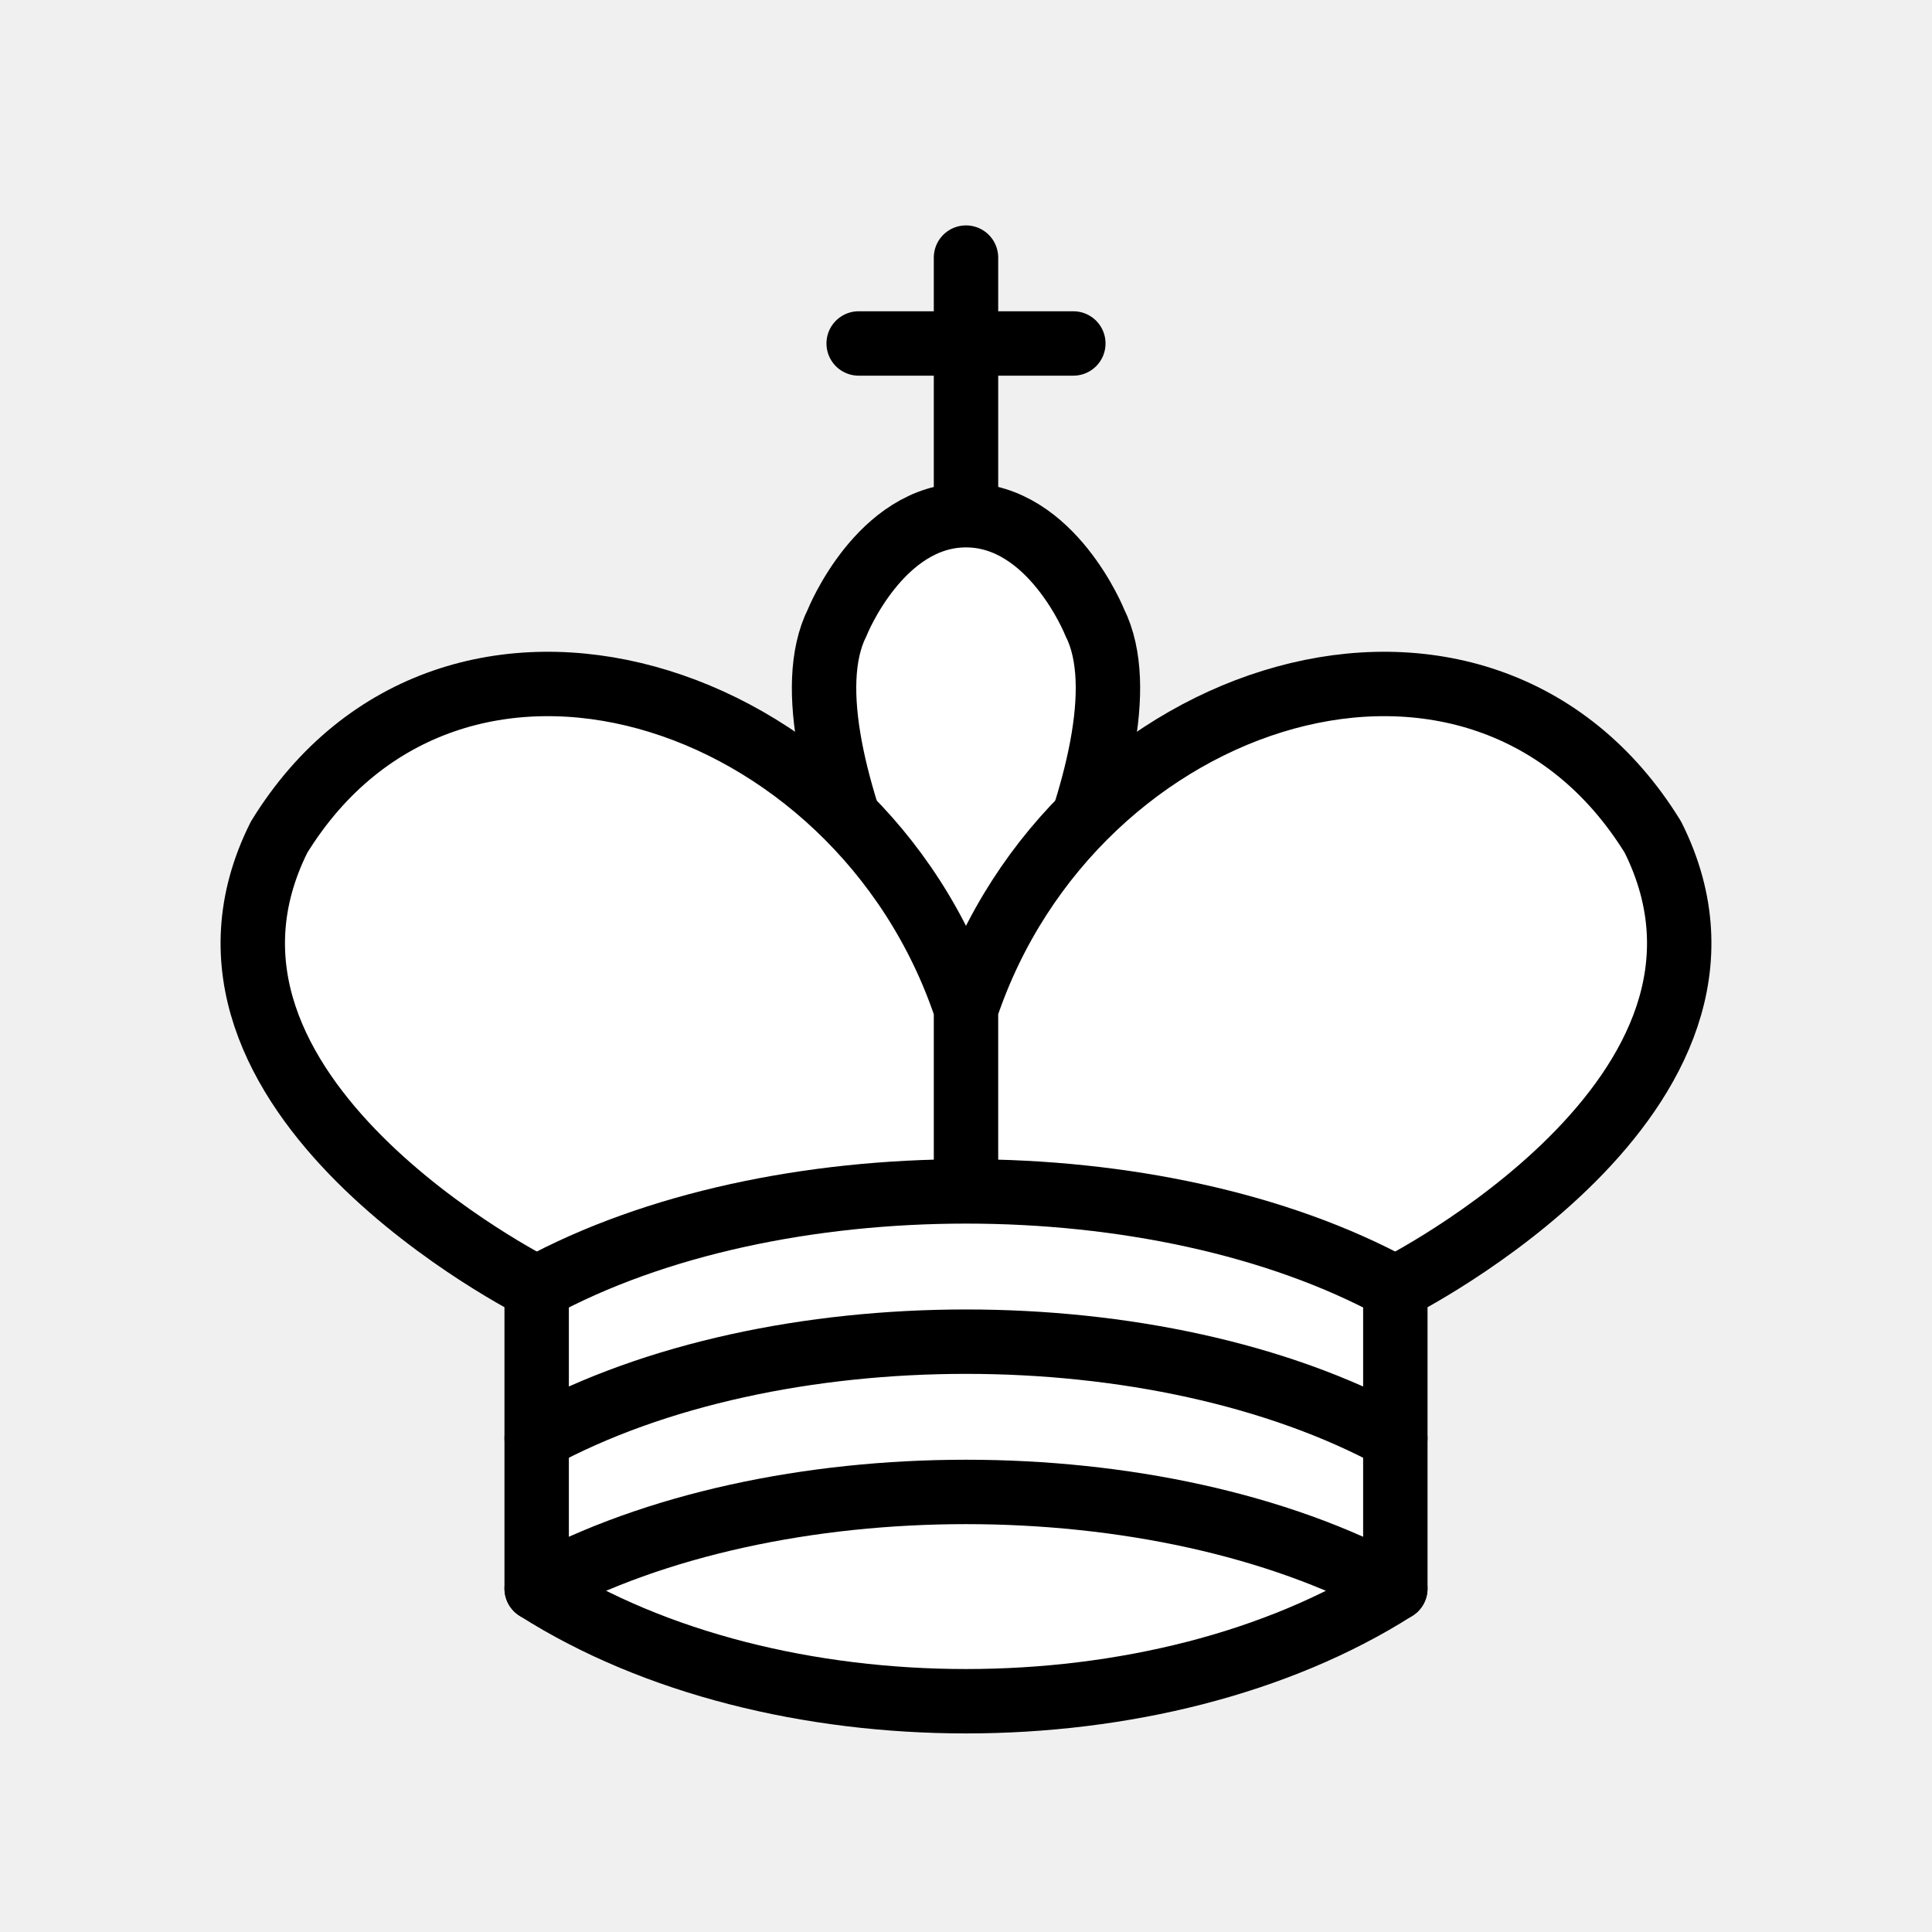
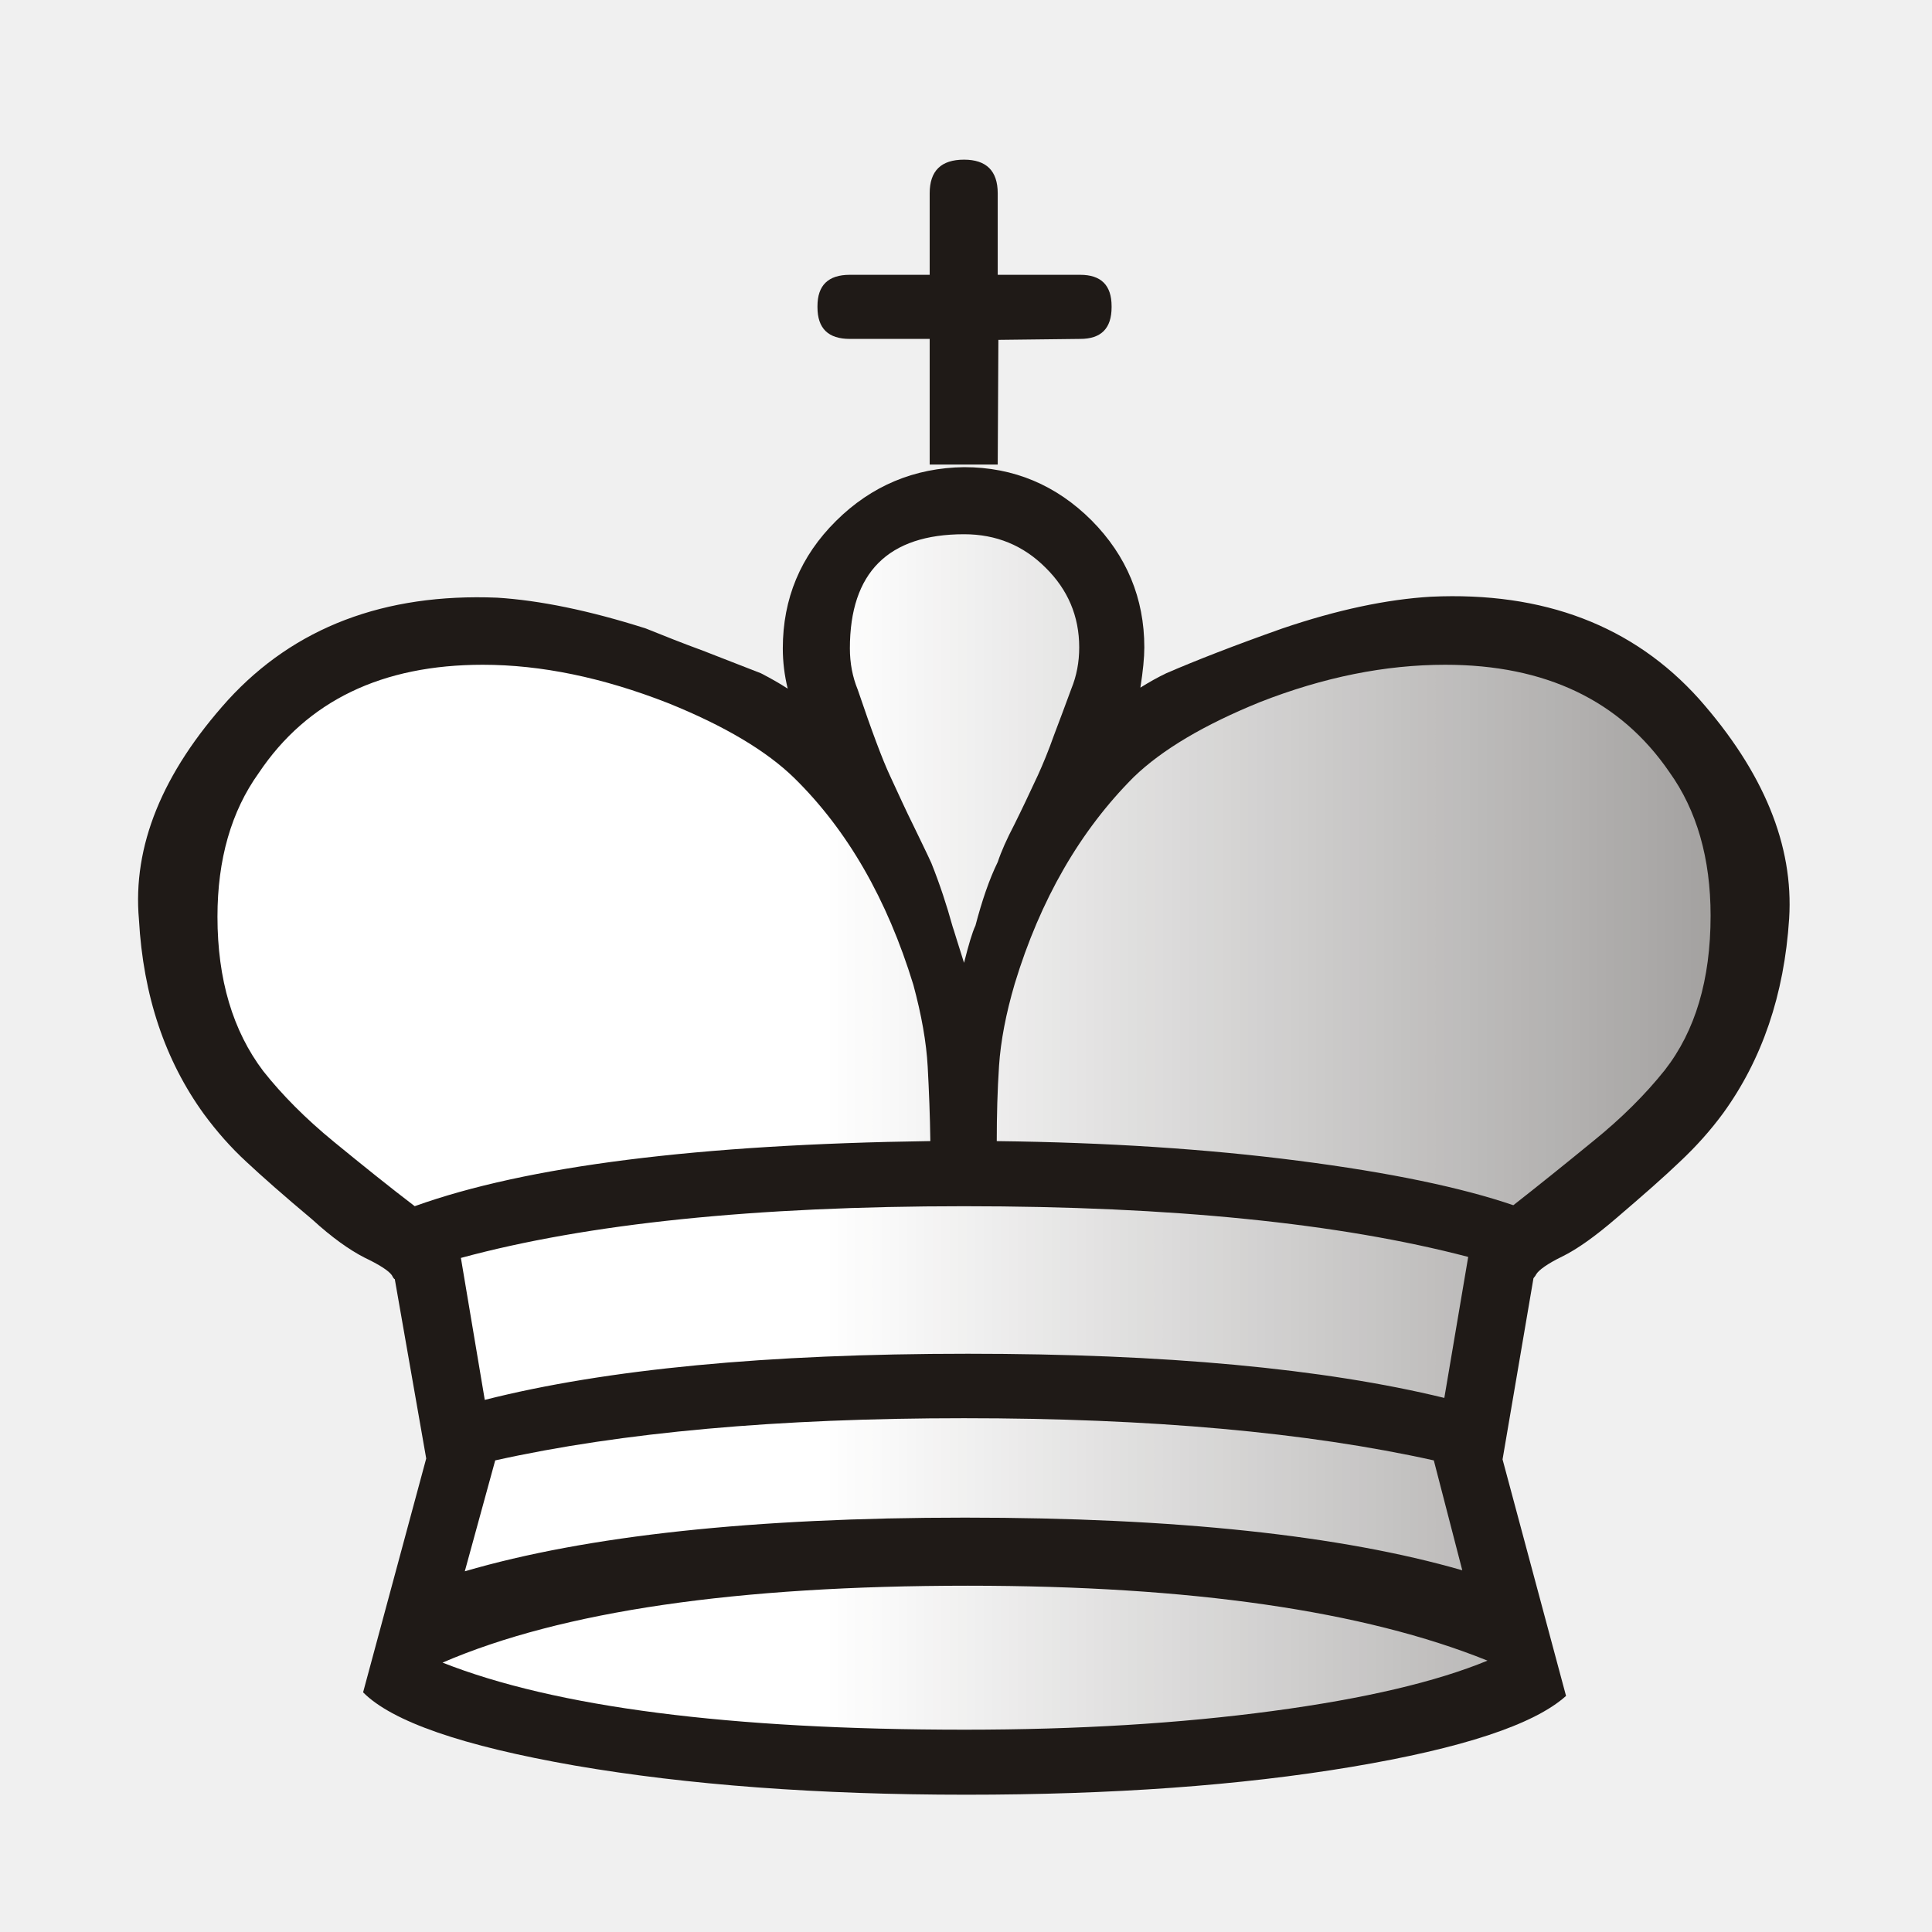
- <svg xmlns="http://www.w3.org/2000/svg" version="1.1" width="45" height="45">
-   <g style="fill:none; fill-opacity:1; fill-rule:evenodd; stroke:#000000; stroke-width:1.5; stroke-linecap:round;stroke-linejoin:round;stroke-miterlimit:4; stroke-dasharray:none; stroke-opacity:1;">
-     <path d="M 22.5,11.63 L 22.5,6" style="fill:none; stroke:#000000; stroke-linejoin:miter;" />
-     <path d="M 20,8 L 25,8" style="fill:none; stroke:#000000; stroke-linejoin:miter;" />
-     <path d="M 22.5,25 C 22.5,25 27,17.5 25.5,14.5 C 25.5,14.5 24.5,12 22.5,12 C 20.5,12 19.5,14.5 19.5,14.5 C 18,17.5 22.5,25 22.5,25" style="fill:#ffffff; stroke:#000000; stroke-linecap:butt; stroke-linejoin:miter;" />
-     <path d="M 12.5,37 C 18,40.5 27,40.5 32.5,37 L 32.5,30 C 32.5,30 41.5,25.5 38.5,19.5 C 34.5,13 25,16 22.5,23.5 L 22.5,27 L 22.5,23.5 C 20,16 10.5,13 6.5,19.5 C 3.5,25.5 12.5,30 12.5,30 L 12.5,37" style="fill:#ffffff; stroke:#000000;" />
-     <path d="M 12.5,30 C 18,27 27,27 32.5,30" style="fill:none; stroke:#000000;" />
-     <path d="M 12.5,33.5 C 18,30.5 27,30.5 32.5,33.5" style="fill:none; stroke:#000000;" />
-     <path d="M 12.5,37 C 18,34 27,34 32.5,37" style="fill:none; stroke:#000000;" />
+ <svg xmlns="http://www.w3.org/2000/svg" xmlns:xlink="http://www.w3.org/1999/xlink" xml:space="preserve" width="50mm" height="50mm" shape-rendering="geometricPrecision" text-rendering="geometricPrecision" image-rendering="optimizeQuality" fill-rule="evenodd" clip-rule="evenodd" viewBox="0 0 50 50" id="svg2">
+   <defs id="defs13">
+     <linearGradient id="linearGradient2167">
+       <stop style="stop-color:#ffffff;stop-opacity:1;" offset="0" id="stop2169" />
+       <stop style="stop-color:#ffffff;stop-opacity:0;" offset="1" id="stop2171" />
+     </linearGradient>
+     <linearGradient xlink:href="#linearGradient2167" id="linearGradient2173" x1="21.376" y1="37.346" x2="77.641" y2="37.346" gradientUnits="userSpaceOnUse" />
+   </defs>
+   <g id="Layer_x0020_1">
+     <path fill="#1F1A17" d="M25.821 12.022l-1.761 0 0 -3.251 -2.066 0c-0.559,0 -0.838,-0.271 -0.838,-0.821l0 -0.025c0,-0.542 0.279,-0.813 0.838,-0.813l2.066 0 0 -2.108c0,-0.584 0.296,-0.872 0.889,-0.872l0 0c0.576,0 0.872,0.288 0.872,0.872l0 2.108 2.134 0c0.542,0 0.813,0.271 0.813,0.813l0 0.025c0,0.55 -0.271,0.821 -0.813,0.821l-2.117 0.025 -0.017 3.226z" id="path6" />
+     <path fill="#1F1A17" d="M11.03 37.744l-0.813 -4.64c-0.017,0 -0.042,-0.034 -0.076,-0.102 -0.085,-0.118 -0.322,-0.271 -0.711,-0.457 -0.381,-0.195 -0.838,-0.516 -1.346,-0.982 -0.728,-0.61 -1.295,-1.109 -1.702,-1.49 -0.406,-0.373 -0.77,-0.787 -1.101,-1.236 -1.008,-1.389 -1.575,-3.065 -1.685,-5.038 -0.169,-1.897 0.601,-3.793 2.303,-5.681 1.719,-1.88 4.047,-2.769 6.968,-2.65 1.092,0.068 2.379,0.33 3.844,0.796 0.483,0.195 0.974,0.39 1.482,0.576 0.499,0.195 0.999,0.389 1.499,0.584 0.263,0.135 0.499,0.271 0.694,0.398 -0.085,-0.347 -0.127,-0.694 -0.127,-1.041 0,-1.287 0.457,-2.388 1.38,-3.302 0.914,-0.906 2.024,-1.372 3.311,-1.389 1.287,0 2.388,0.466 3.302,1.38 0.906,0.914 1.363,2.015 1.363,3.285 0,0.263 -0.034,0.61 -0.102,1.041 0.229,-0.144 0.457,-0.271 0.669,-0.372 0.762,-0.33 1.761,-0.72 3.006,-1.16 1.422,-0.483 2.701,-0.753 3.844,-0.821 2.921,-0.136 5.241,0.753 6.943,2.65 1.668,1.888 2.447,3.785 2.328,5.681 -0.127,1.973 -0.703,3.649 -1.71,5.038 -0.33,0.449 -0.703,0.864 -1.118,1.253 -0.406,0.39 -0.965,0.88 -1.659,1.473 -0.542,0.466 -1.008,0.796 -1.389,0.982 -0.381,0.186 -0.601,0.347 -0.669,0.457 -0.017,0.034 -0.034,0.059 -0.051,0.076 -0.017,0.017 -0.025,0.034 -0.025,0.051l-0.796 4.665 1.643 6.121c-0.83,0.745 -2.684,1.355 -5.554,1.837 -2.879,0.483 -6.206,0.72 -9.974,0.72 -3.835,0 -7.214,-0.254 -10.118,-0.753 -2.913,-0.508 -4.741,-1.143 -5.486,-1.897l1.634 -6.054z" id="path8" />
+     <path fill="white" d="M25.796 29.532c2.845,0.034 5.444,0.203 7.806,0.508 2.371,0.305 4.225,0.694 5.563,1.151 0.627,-0.491 1.312,-1.041 2.057,-1.651 0.745,-0.601 1.363,-1.219 1.863,-1.846 0.787,-1.008 1.185,-2.337 1.185,-3.996 0,-1.482 -0.356,-2.726 -1.067,-3.717 -1.27,-1.854 -3.209,-2.777 -5.8,-2.777 -1.558,0 -3.15,0.322 -4.792,0.965 -1.439,0.584 -2.531,1.228 -3.268,1.939 -1.389,1.389 -2.421,3.175 -3.082,5.351 -0.229,0.779 -0.364,1.49 -0.406,2.125 -0.042,0.635 -0.059,1.287 -0.059,1.947zm-13.25 6.697c3.141,-0.796 7.307,-1.194 12.505,-1.194 5.088,0 9.203,0.381 12.328,1.143l0.618 -3.649c-3.327,-0.872 -7.671,-1.312 -13.047,-1.312 -5.41,0 -9.745,0.449 -13.022,1.338l0.618 3.675zm25.298 4.411l-0.737 -2.845c-3.277,-0.728 -7.332,-1.092 -12.158,-1.092 -4.809,0 -8.856,0.364 -12.133,1.092l-0.787 2.87c3.158,-0.923 7.468,-1.389 12.945,-1.389 5.444,0 9.728,0.457 12.869,1.363zm0.652 2.337c-3.192,-1.287 -7.679,-1.939 -13.445,-1.939 -5.986,0 -10.516,0.66 -13.598,1.99 2.913,1.151 7.417,1.736 13.521,1.736 2.913,0 5.563,-0.161 7.959,-0.483 2.405,-0.322 4.25,-0.762 5.563,-1.304zm-14.419 -13.445c-0.008,-0.643 -0.034,-1.287 -0.068,-1.922 -0.034,-0.635 -0.161,-1.346 -0.372,-2.125 -0.677,-2.21 -1.702,-3.996 -3.082,-5.351 -0.711,-0.694 -1.795,-1.346 -3.268,-1.939 -1.685,-0.66 -3.285,-0.991 -4.792,-0.991 -2.608,0 -4.547,0.931 -5.8,2.803 -0.711,0.991 -1.067,2.235 -1.067,3.717 0,1.626 0.398,2.955 1.185,3.996 0.483,0.61 1.092,1.228 1.837,1.837 0.745,0.61 1.439,1.168 2.083,1.659 2.896,-1.041 7.341,-1.6 13.343,-1.685zm0.872 -4.614c0.118,-0.466 0.212,-0.787 0.296,-0.965 0.169,-0.643 0.356,-1.194 0.576,-1.643 0.093,-0.279 0.237,-0.601 0.432,-0.974 0.186,-0.373 0.389,-0.804 0.61,-1.278 0.127,-0.279 0.271,-0.626 0.415,-1.033 0.152,-0.406 0.305,-0.804 0.449,-1.202 0.135,-0.33 0.203,-0.686 0.203,-1.067 0,-0.813 -0.296,-1.499 -0.872,-2.066 -0.576,-0.576 -1.278,-0.864 -2.108,-0.864 -1.964,0 -2.955,0.991 -2.955,2.955 0,0.381 0.068,0.737 0.203,1.067 0.364,1.075 0.643,1.82 0.838,2.235 0.22,0.474 0.415,0.906 0.601,1.278 0.178,0.372 0.339,0.694 0.466,0.974 0.22,0.55 0.398,1.092 0.55,1.643 0.034,0.093 0.127,0.415 0.296,0.94z" id="path10" style="fill-opacity:1.0;fill:url(#linearGradient2173)" />
  </g>
</svg>
